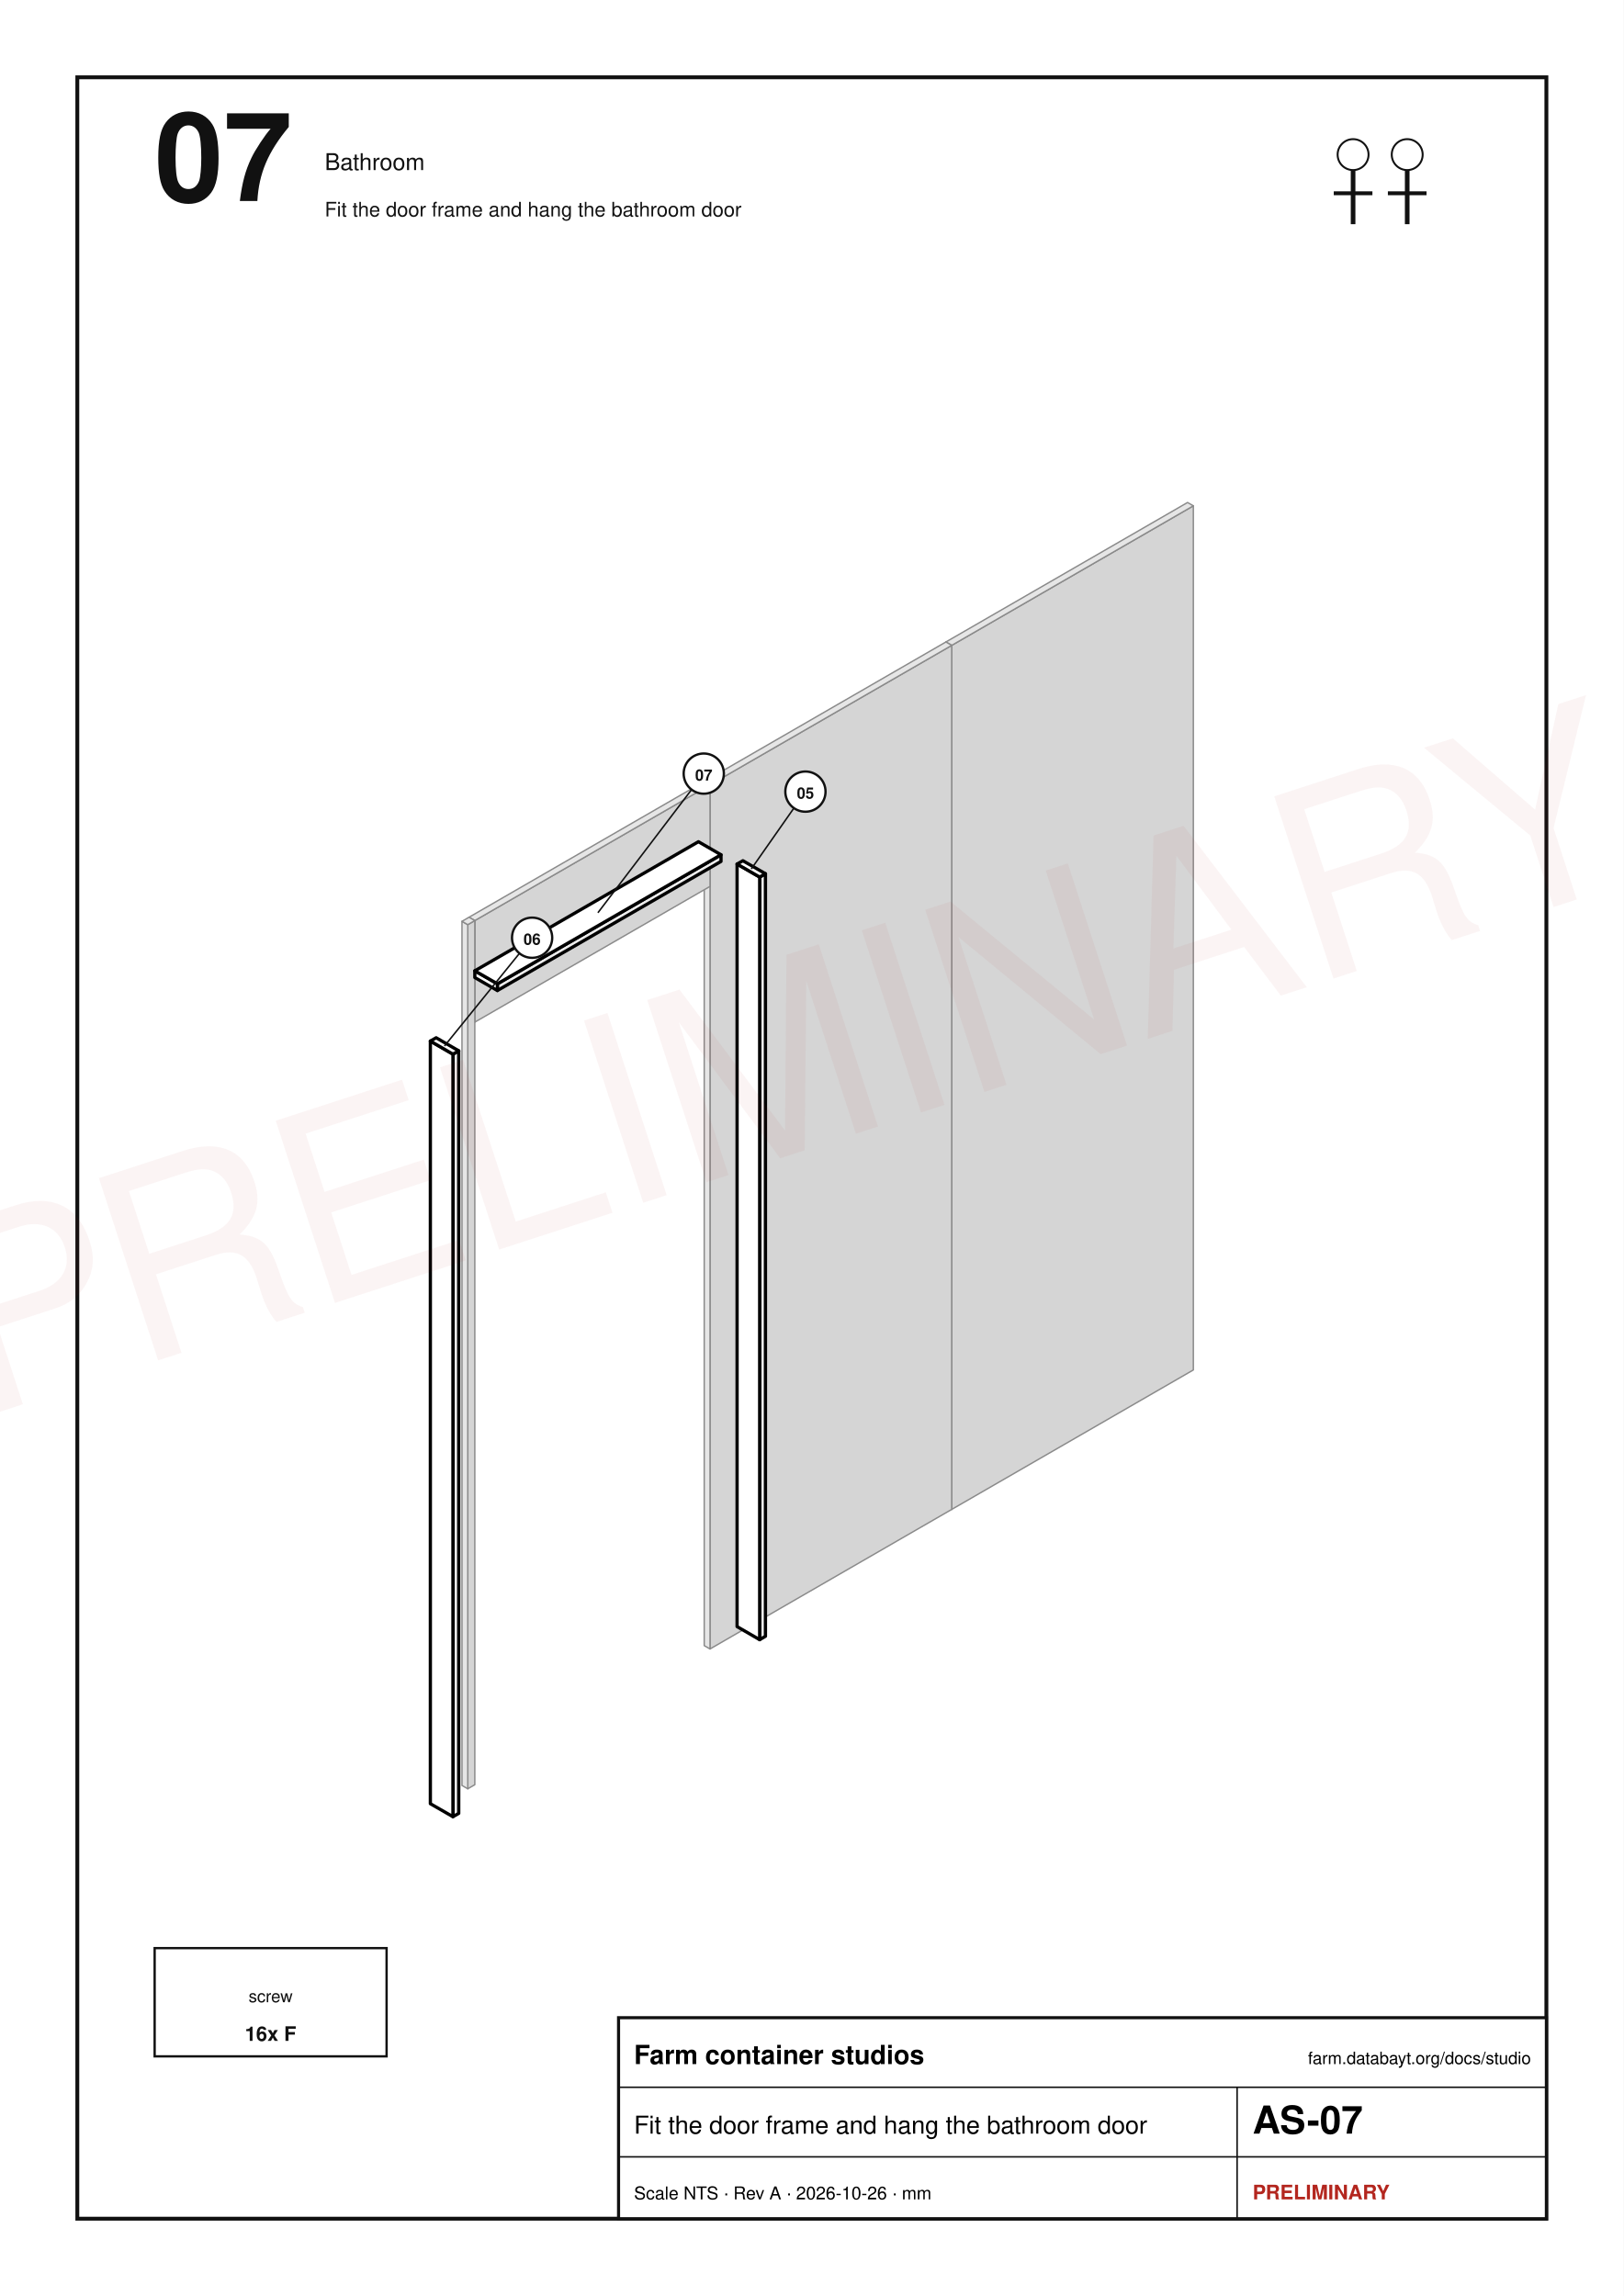
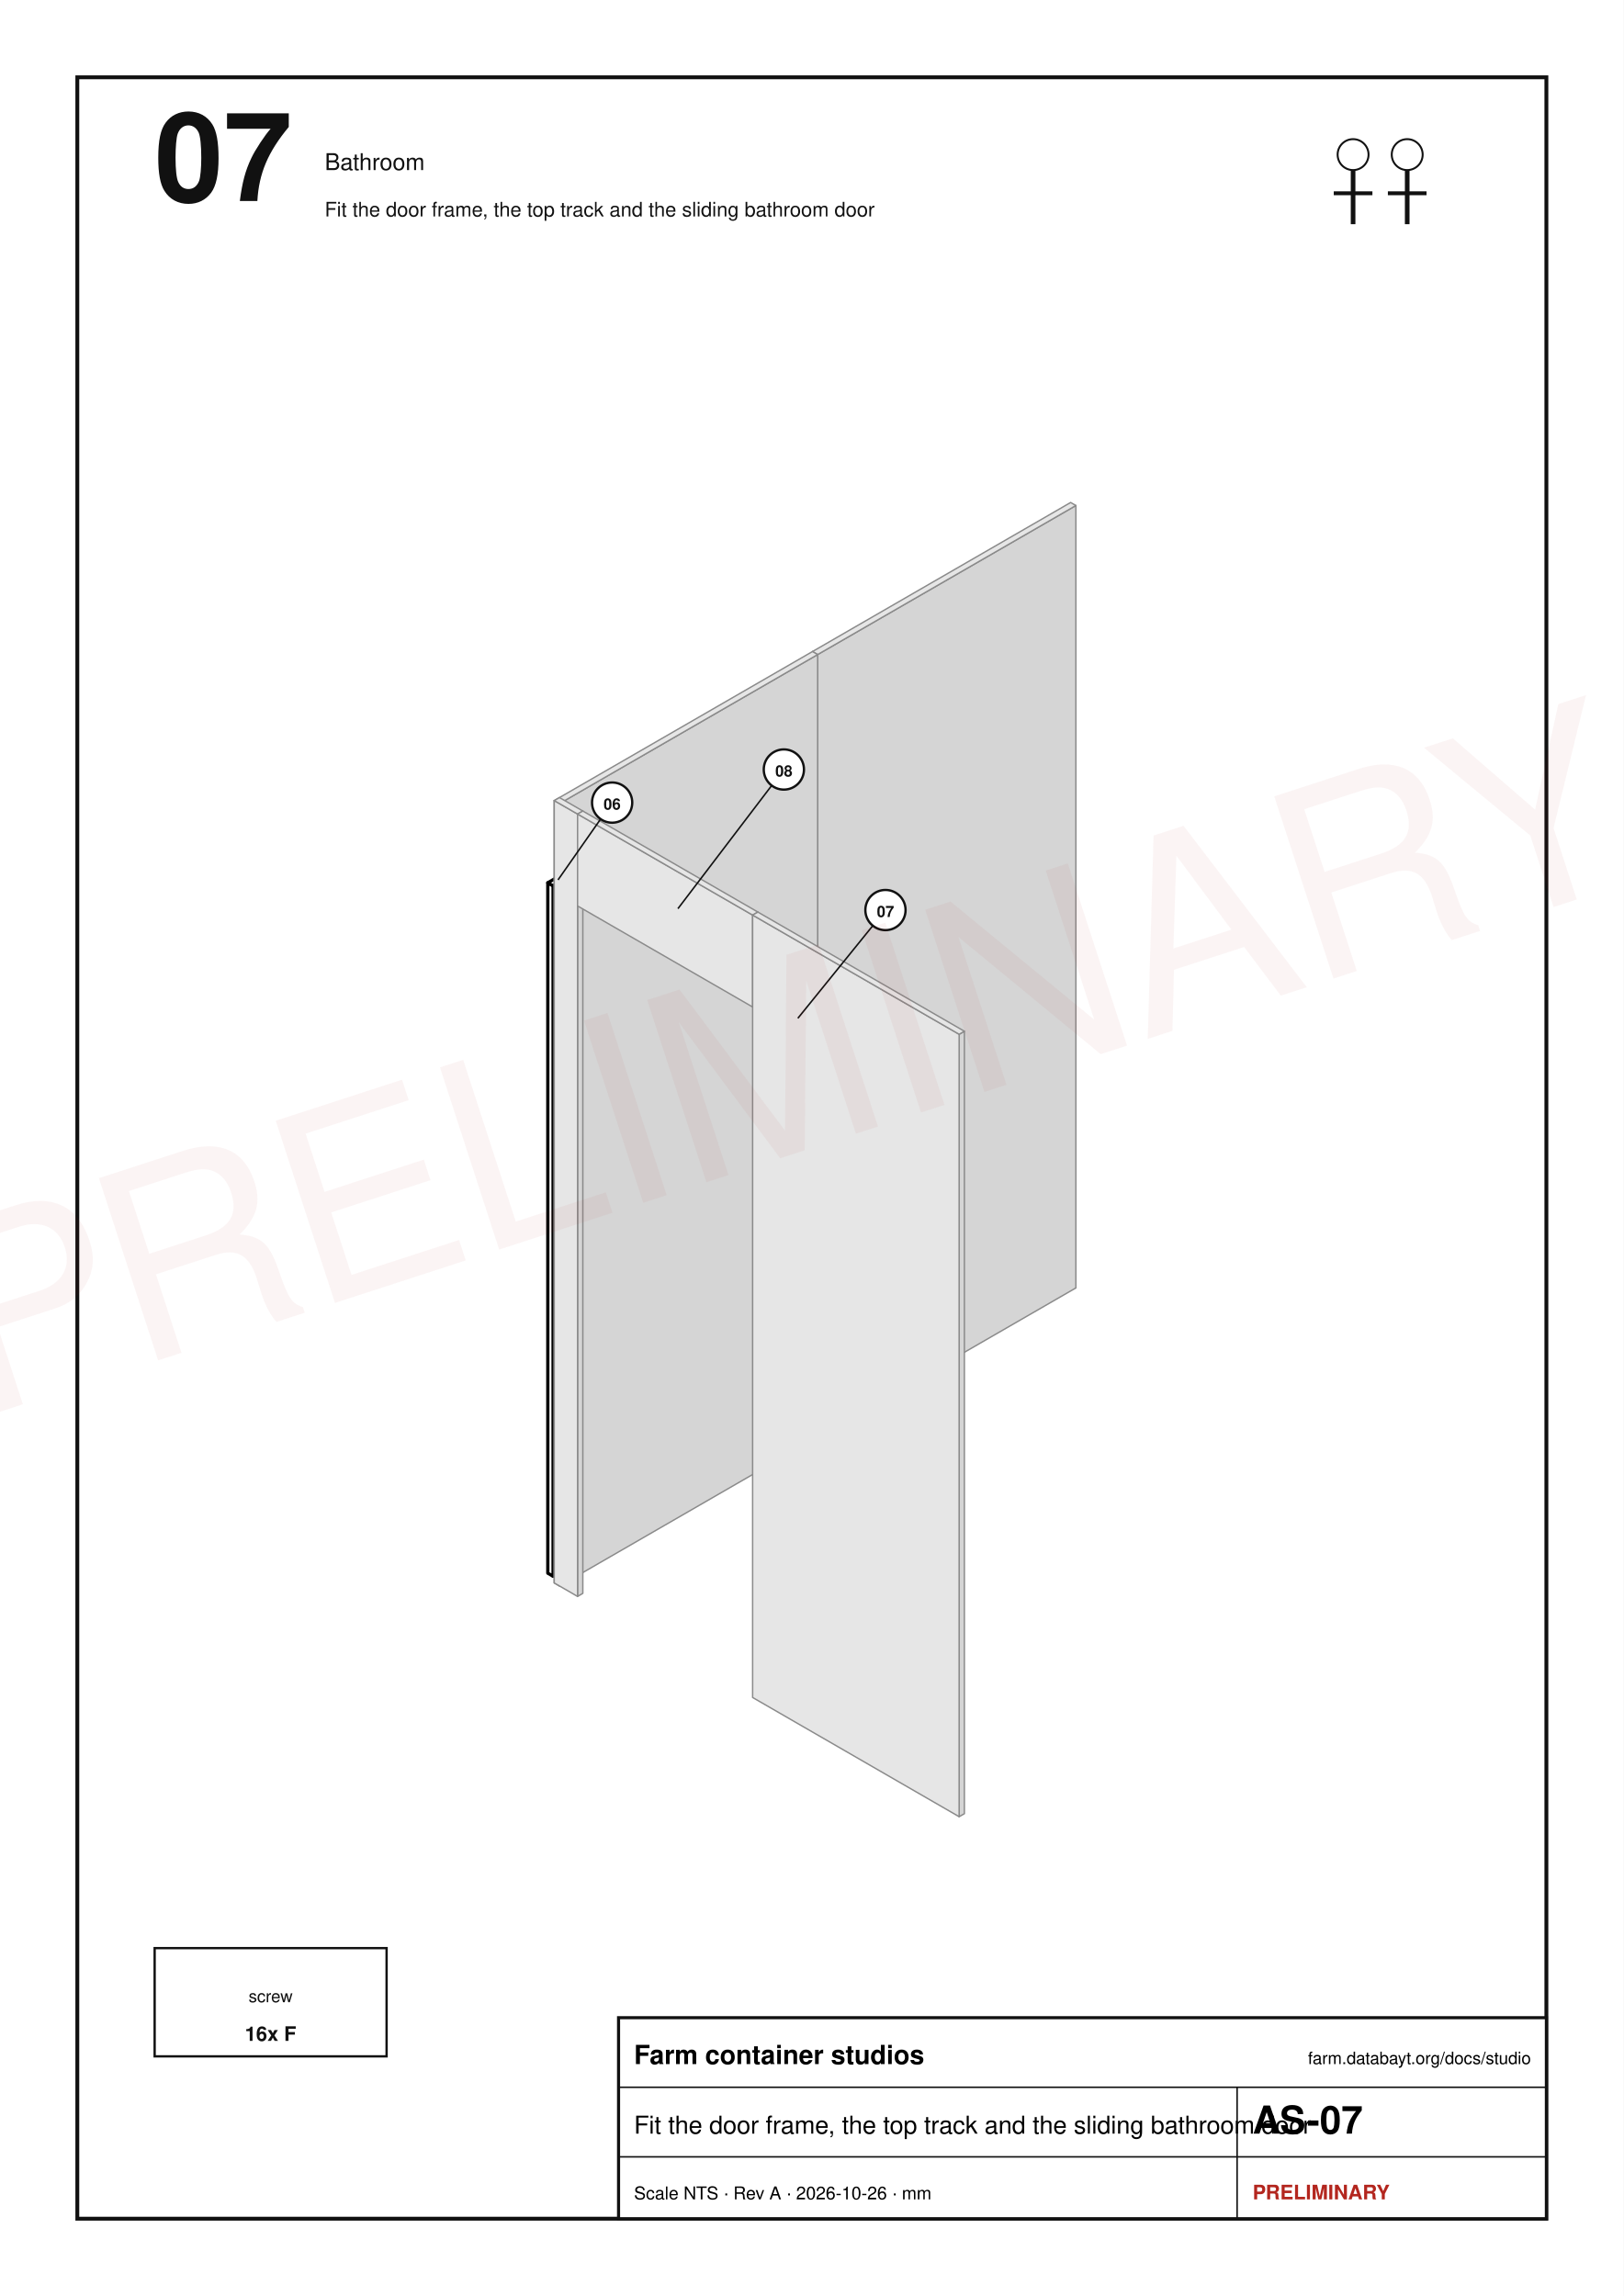
<svg xmlns="http://www.w3.org/2000/svg" width="210mm" height="297mm" viewBox="0 0 210 297" font-family="Helvetica, Arial, sans-serif">
  <rect x="0" y="0" width="210" height="297" fill="#fff" />
  <rect x="10" y="10" width="190" height="277" fill="none" stroke="#111" stroke-width="0.5" />
  <text x="20" y="26" font-size="16" text-anchor="start" font-weight="bold" fill="#111">07</text>
  <text x="42" y="22" font-size="3" text-anchor="start" font-weight="normal" fill="#111">Bathroom</text>
-   <text x="42" y="28" font-size="2.6" text-anchor="start" font-weight="normal" fill="#111">Fit the door frame and hang the bathroom door</text>
+   <text x="42" y="28" font-size="2.6" text-anchor="start" font-weight="normal" fill="#111">Fit the door frame, the top track and the sliding bathroom door</text>
  <circle cx="175" cy="20" r="2" fill="none" stroke="#111" stroke-width="0.25" />
  <line x1="175" y1="22" x2="175" y2="29" stroke="#111" stroke-width="0.6" />
  <line x1="172.5" y1="25" x2="177.5" y2="25" stroke="#111" stroke-width="0.5" />
  <circle cx="182" cy="20" r="2" fill="none" stroke="#111" stroke-width="0.25" />
  <line x1="182" y1="22" x2="182" y2="29" stroke="#111" stroke-width="0.6" />
  <line x1="179.5" y1="25" x2="184.5" y2="25" stroke="#111" stroke-width="0.5" />
-   <polygon points="154.34,177.21 123.09,195.25 123.09,83.48 154.34,65.43" fill="#d5d5d5" stroke="#8a8a8a" stroke-width="0.18" stroke-linejoin="round" />
-   <polygon points="122.34,194.82 123.09,195.25 123.09,83.48 122.34,83.04" fill="#e6e6e6" stroke="#8a8a8a" stroke-width="0.18" stroke-linejoin="round" />
-   <polygon points="153.59,65 154.34,65.43 123.09,83.48 122.34,83.04" fill="#e6e6e6" stroke="#8a8a8a" stroke-width="0.18" stroke-linejoin="round" />
-   <polygon points="123.09,195.25 91.83,213.3 91.83,101.52 123.09,83.48" fill="#d5d5d5" stroke="#8a8a8a" stroke-width="0.18" stroke-linejoin="round" />
-   <polygon points="91.08,212.87 91.83,213.3 91.83,101.52 91.08,101.09" fill="#e6e6e6" stroke="#8a8a8a" stroke-width="0.18" stroke-linejoin="round" />
-   <polygon points="122.34,83.04 123.09,83.48 91.83,101.52 91.08,101.09" fill="#e6e6e6" stroke="#8a8a8a" stroke-width="0.18" stroke-linejoin="round" />
-   <polygon points="99,211.66 98.25,212.1 98.25,113.45 99,113.02" fill="#ededed" stroke="#000" stroke-width="0.42" stroke-linejoin="round" />
-   <polygon points="95.33,210.41 98.25,212.1 98.25,113.45 95.33,111.77" fill="#ffffff" stroke="#000" stroke-width="0.42" stroke-linejoin="round" />
-   <polygon points="96.08,111.34 99,113.02 98.25,113.45 95.33,111.77" fill="#ffffff" stroke="#000" stroke-width="0.42" stroke-linejoin="round" />
-   <polygon points="59.33,234.57 58.58,235 58.58,136.36 59.33,135.93" fill="#ededed" stroke="#000" stroke-width="0.42" stroke-linejoin="round" />
-   <polygon points="55.66,233.32 58.58,235 58.58,136.36 55.66,134.67" fill="#ffffff" stroke="#000" stroke-width="0.42" stroke-linejoin="round" />
-   <polygon points="56.41,134.24 59.33,135.93 58.58,136.36 55.66,134.67" fill="#ffffff" stroke="#000" stroke-width="0.42" stroke-linejoin="round" />
-   <polygon points="91.83,114.66 61.41,132.22 61.41,119.08 91.83,101.52" fill="#d5d5d5" stroke="#8a8a8a" stroke-width="0.18" stroke-linejoin="round" />
-   <polygon points="60.66,131.79 61.41,132.22 61.41,119.08 60.66,118.65" fill="#e6e6e6" stroke="#8a8a8a" stroke-width="0.18" stroke-linejoin="round" />
-   <polygon points="91.08,101.09 91.83,101.52 61.41,119.08 60.66,118.65" fill="#e6e6e6" stroke="#8a8a8a" stroke-width="0.18" stroke-linejoin="round" />
-   <polygon points="61.41,230.86 60.5,231.39 60.5,119.61 61.41,119.08" fill="#d5d5d5" stroke="#8a8a8a" stroke-width="0.18" stroke-linejoin="round" />
-   <polygon points="59.75,230.96 60.5,231.39 60.5,119.61 59.75,119.18" fill="#e6e6e6" stroke="#8a8a8a" stroke-width="0.18" stroke-linejoin="round" />
-   <polygon points="60.66,118.65 61.41,119.08 60.5,119.61 59.75,119.18" fill="#e6e6e6" stroke="#8a8a8a" stroke-width="0.18" stroke-linejoin="round" />
-   <polygon points="93.25,111.43 64.33,128.13 64.33,127.26 93.25,110.57" fill="#ededed" stroke="#000" stroke-width="0.42" stroke-linejoin="round" />
-   <polygon points="61.41,126.45 64.33,128.13 64.33,127.26 61.41,125.58" fill="#ffffff" stroke="#000" stroke-width="0.42" stroke-linejoin="round" />
-   <polygon points="90.33,108.88 93.25,110.57 64.33,127.26 61.41,125.58" fill="#ffffff" stroke="#000" stroke-width="0.42" stroke-linejoin="round" />
-   <line x1="97.17" y1="112.4" x2="104.17" y2="102.4" stroke="#111" stroke-width="0.2" />
-   <circle cx="104.17" cy="102.4" r="2.6" fill="#fff" stroke="#111" stroke-width="0.3" />
-   <text x="104.17" y="103.3" font-size="2" text-anchor="middle" font-weight="bold" fill="#111">05</text>
-   <line x1="57.49" y1="135.3" x2="68.82" y2="121.3" stroke="#111" stroke-width="0.2" />
-   <circle cx="68.82" cy="121.3" r="2.6" fill="#fff" stroke="#111" stroke-width="0.3" />
-   <text x="68.82" y="122.2" font-size="2" text-anchor="middle" font-weight="bold" fill="#111">06</text>
-   <line x1="77.33" y1="118.07" x2="91.02" y2="100.07" stroke="#111" stroke-width="0.2" />
-   <circle cx="91.02" cy="100.07" r="2.6" fill="#fff" stroke="#111" stroke-width="0.3" />
-   <text x="91.02" y="100.97" font-size="2" text-anchor="middle" font-weight="bold" fill="#111">07</text>
+   <polygon points="139.15,166.6 105.75,185.88 105.75,84.67 139.15,65.39" fill="#d5d5d5" stroke="#8a8a8a" stroke-width="0.18" stroke-linejoin="round" />
+   <polygon points="105.08,185.49 105.75,185.88 105.75,84.67 105.08,84.28" fill="#e6e6e6" stroke="#8a8a8a" stroke-width="0.18" stroke-linejoin="round" />
+   <polygon points="138.47,65 139.15,65.39 105.75,84.67 105.08,84.28" fill="#e6e6e6" stroke="#8a8a8a" stroke-width="0.18" stroke-linejoin="round" />
+   <polygon points="73.5,202.76 71.53,203.89 71.53,114.58 73.5,113.45" fill="#ededed" stroke="#000" stroke-width="0.42" stroke-linejoin="round" />
+   <polygon points="70.85,203.5 71.53,203.89 71.53,114.58 70.85,114.19" fill="#ffffff" stroke="#000" stroke-width="0.42" stroke-linejoin="round" />
+   <polygon points="72.82,113.05 73.5,113.45 71.53,114.58 70.85,114.19" fill="#ffffff" stroke="#000" stroke-width="0.42" stroke-linejoin="round" />
+   <polygon points="105.75,185.88 72.36,205.16 72.36,103.95 105.75,84.67" fill="#d5d5d5" stroke="#8a8a8a" stroke-width="0.18" stroke-linejoin="round" />
+   <polygon points="71.68,204.76 72.36,205.16 72.36,103.95 71.68,103.56" fill="#e6e6e6" stroke="#8a8a8a" stroke-width="0.18" stroke-linejoin="round" />
+   <polygon points="105.08,84.28 105.75,84.67 72.36,103.95 71.68,103.56" fill="#e6e6e6" stroke="#8a8a8a" stroke-width="0.18" stroke-linejoin="round" />
+   <polygon points="75.38,206.11 74.7,206.51 74.7,105.3 75.38,104.91" fill="#d5d5d5" stroke="#8a8a8a" stroke-width="0.18" stroke-linejoin="round" />
+   <polygon points="71.68,204.76 74.7,206.51 74.7,105.3 71.68,103.56" fill="#e6e6e6" stroke="#8a8a8a" stroke-width="0.18" stroke-linejoin="round" />
+   <polygon points="72.36,103.17 75.38,104.91 74.7,105.3 71.68,103.56" fill="#e6e6e6" stroke="#8a8a8a" stroke-width="0.18" stroke-linejoin="round" />
+   <polygon points="104.51,220.67 102.55,221.8 102.55,132.49 104.51,131.35" fill="#ededed" stroke="#000" stroke-width="0.42" stroke-linejoin="round" />
+   <polygon points="101.87,221.41 102.55,221.8 102.55,132.49 101.87,132.09" fill="#ffffff" stroke="#000" stroke-width="0.42" stroke-linejoin="round" />
+   <polygon points="103.83,130.96 104.51,131.35 102.55,132.49 101.87,132.09" fill="#ffffff" stroke="#000" stroke-width="0.42" stroke-linejoin="round" />
+   <polygon points="99.3,123.9 97.34,125.04 97.34,124.25 99.3,123.12" fill="#ededed" stroke="#000" stroke-width="0.42" stroke-linejoin="round" />
+   <polygon points="76.06,112.75 97.34,125.04 97.34,124.25 76.06,111.97" fill="#ffffff" stroke="#000" stroke-width="0.42" stroke-linejoin="round" />
+   <polygon points="78.02,110.83 99.3,123.12 97.34,124.25 76.06,111.97" fill="#ffffff" stroke="#000" stroke-width="0.42" stroke-linejoin="round" />
+   <polygon points="98.02,129.87 97.34,130.26 97.34,118.37 98.02,117.98" fill="#d5d5d5" stroke="#8a8a8a" stroke-width="0.18" stroke-linejoin="round" />
+   <polygon points="74.7,117.19 97.34,130.26 97.34,118.37 74.7,105.3" fill="#e6e6e6" stroke="#8a8a8a" stroke-width="0.18" stroke-linejoin="round" />
+   <polygon points="75.38,104.91 98.02,117.98 97.34,118.37 74.7,105.3" fill="#e6e6e6" stroke="#8a8a8a" stroke-width="0.18" stroke-linejoin="round" />
+   <polygon points="124.73,234.61 124.05,235 124.05,133.79 124.73,133.4" fill="#d5d5d5" stroke="#8a8a8a" stroke-width="0.18" stroke-linejoin="round" />
+   <polygon points="97.34,219.58 124.05,235 124.05,133.79 97.34,118.37" fill="#e6e6e6" stroke="#8a8a8a" stroke-width="0.18" stroke-linejoin="round" />
+   <polygon points="98.02,117.98 124.73,133.4 124.05,133.79 97.34,118.37" fill="#e6e6e6" stroke="#8a8a8a" stroke-width="0.18" stroke-linejoin="round" />
+   <line x1="72.17" y1="113.82" x2="79.17" y2="103.82" stroke="#111" stroke-width="0.2" />
+   <circle cx="79.17" cy="103.82" r="2.6" fill="#fff" stroke="#111" stroke-width="0.3" />
+   <text x="79.17" y="104.72" font-size="2" text-anchor="middle" font-weight="bold" fill="#111">06</text>
+   <line x1="103.19" y1="131.72" x2="114.52" y2="117.72" stroke="#111" stroke-width="0.2" />
+   <circle cx="114.52" cy="117.72" r="2.6" fill="#fff" stroke="#111" stroke-width="0.3" />
+   <text x="114.52" y="118.62" font-size="2" text-anchor="middle" font-weight="bold" fill="#111">07</text>
+   <line x1="87.68" y1="117.54" x2="101.38" y2="99.54" stroke="#111" stroke-width="0.2" />
+   <circle cx="101.38" cy="99.54" r="2.6" fill="#fff" stroke="#111" stroke-width="0.3" />
+   <text x="101.38" y="100.44" font-size="2" text-anchor="middle" font-weight="bold" fill="#111">08</text>
  <rect x="20" y="252" width="30" height="14" fill="#fff" stroke="#111" stroke-width="0.3" />
  <text x="35" y="259" font-size="2.2" text-anchor="middle" font-weight="normal" fill="#111">screw</text>
  <text x="35" y="264" font-size="2.6" text-anchor="middle" font-weight="bold" fill="#111">16x  F</text>
  <rect x="80" y="261" width="120" height="26" fill="#fff" stroke="#111" stroke-width="0.4" />
  <line x1="80" y1="270" x2="200" y2="270" stroke="#111" stroke-width="0.2" />
  <line x1="80" y1="279" x2="200" y2="279" stroke="#111" stroke-width="0.2" />
  <line x1="160" y1="270" x2="160" y2="287" stroke="#111" stroke-width="0.2" />
  <text x="82" y="267" font-size="3.4" font-weight="bold">Farm container studios</text>
  <text x="198" y="267" font-size="2.2" text-anchor="end">farm.databayt.org/docs/studio</text>
-   <text x="82" y="276" font-size="3.2">Fit the door frame and hang the bathroom door</text>
+   <text x="82" y="276" font-size="3.2">Fit the door frame, the top track and the sliding bathroom door</text>
  <text x="162" y="276" font-size="5" font-weight="bold">AS-07</text>
  <text x="82" y="284.5" font-size="2.3">Scale NTS · Rev A · 2026-10-26 · mm</text>
  <text x="162" y="284.5" font-size="2.6" font-weight="bold" fill="#b3261e">PRELIMINARY</text>
  <text x="105.0" y="148.5" font-size="34" fill="#b3261e" fill-opacity="0.05" text-anchor="middle" transform="rotate(-18 105.0 148.5)">PRELIMINARY</text>
</svg>
